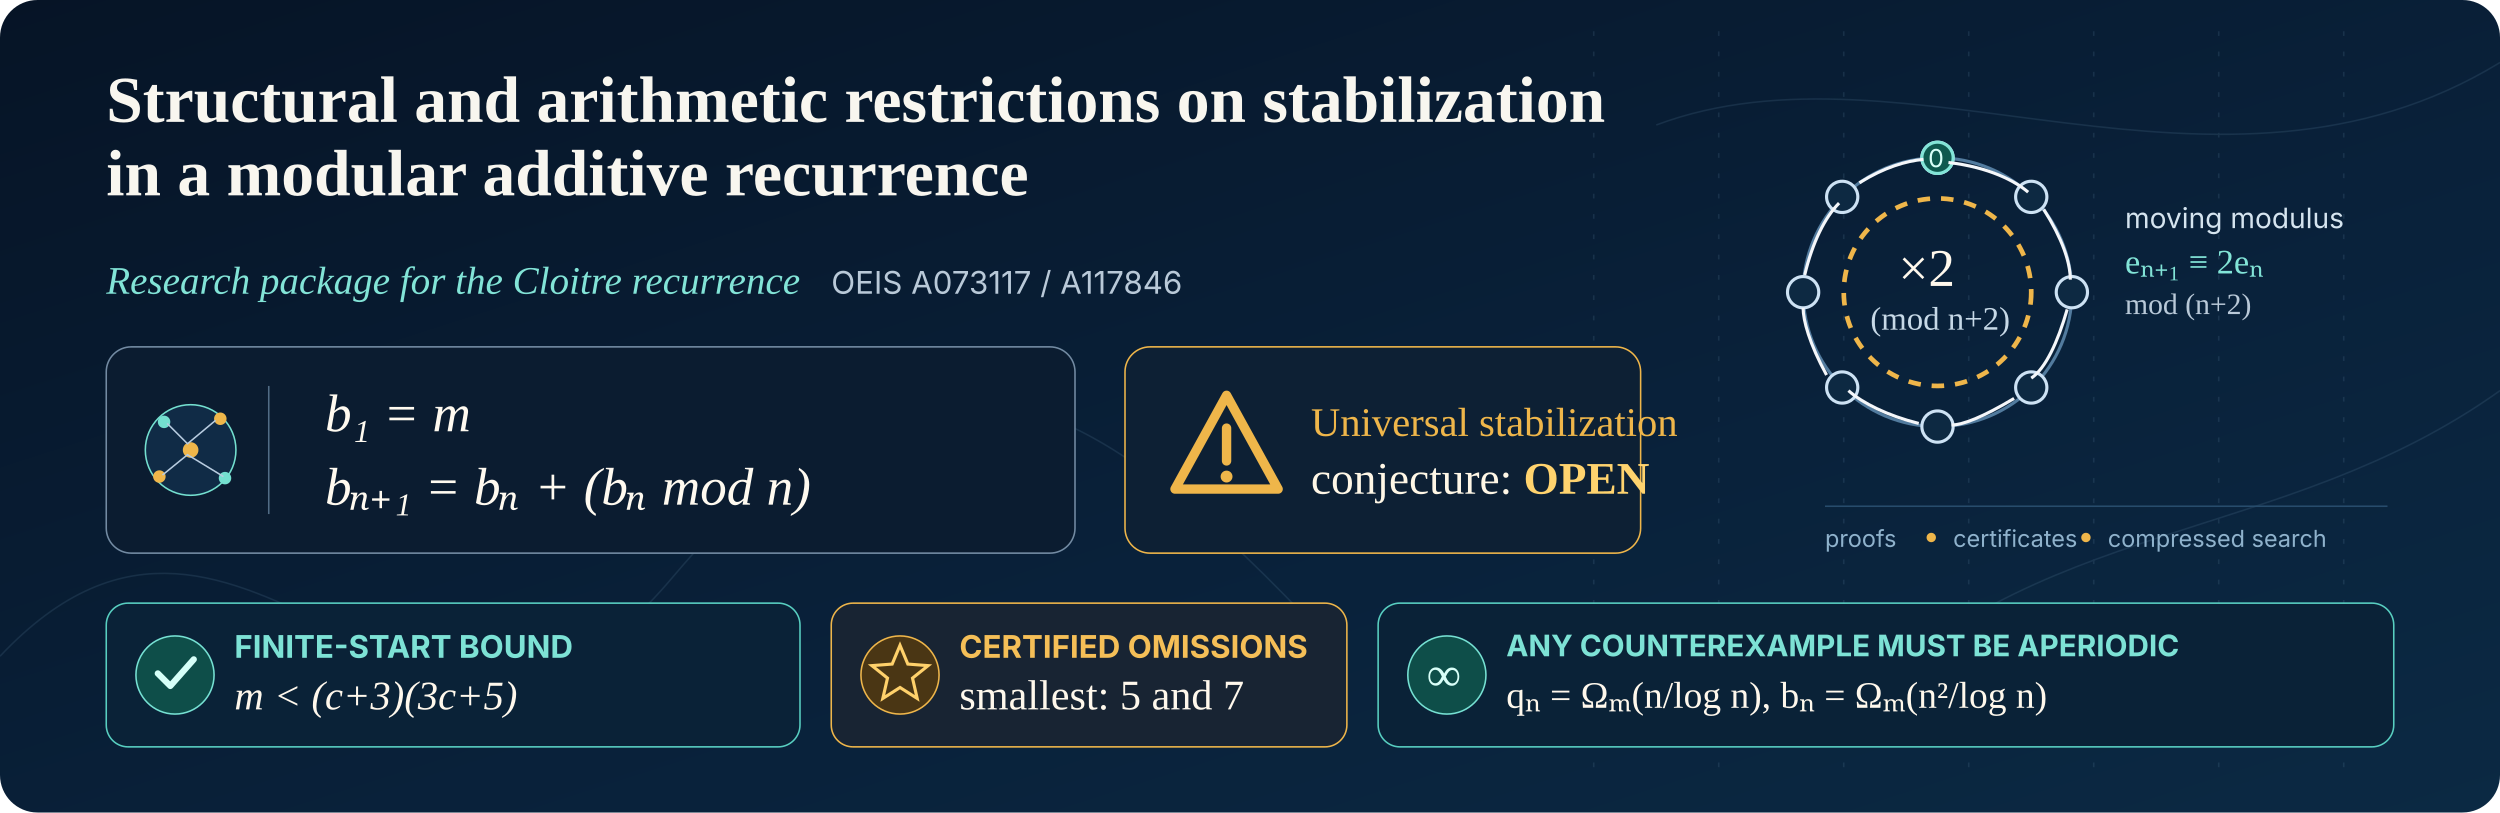
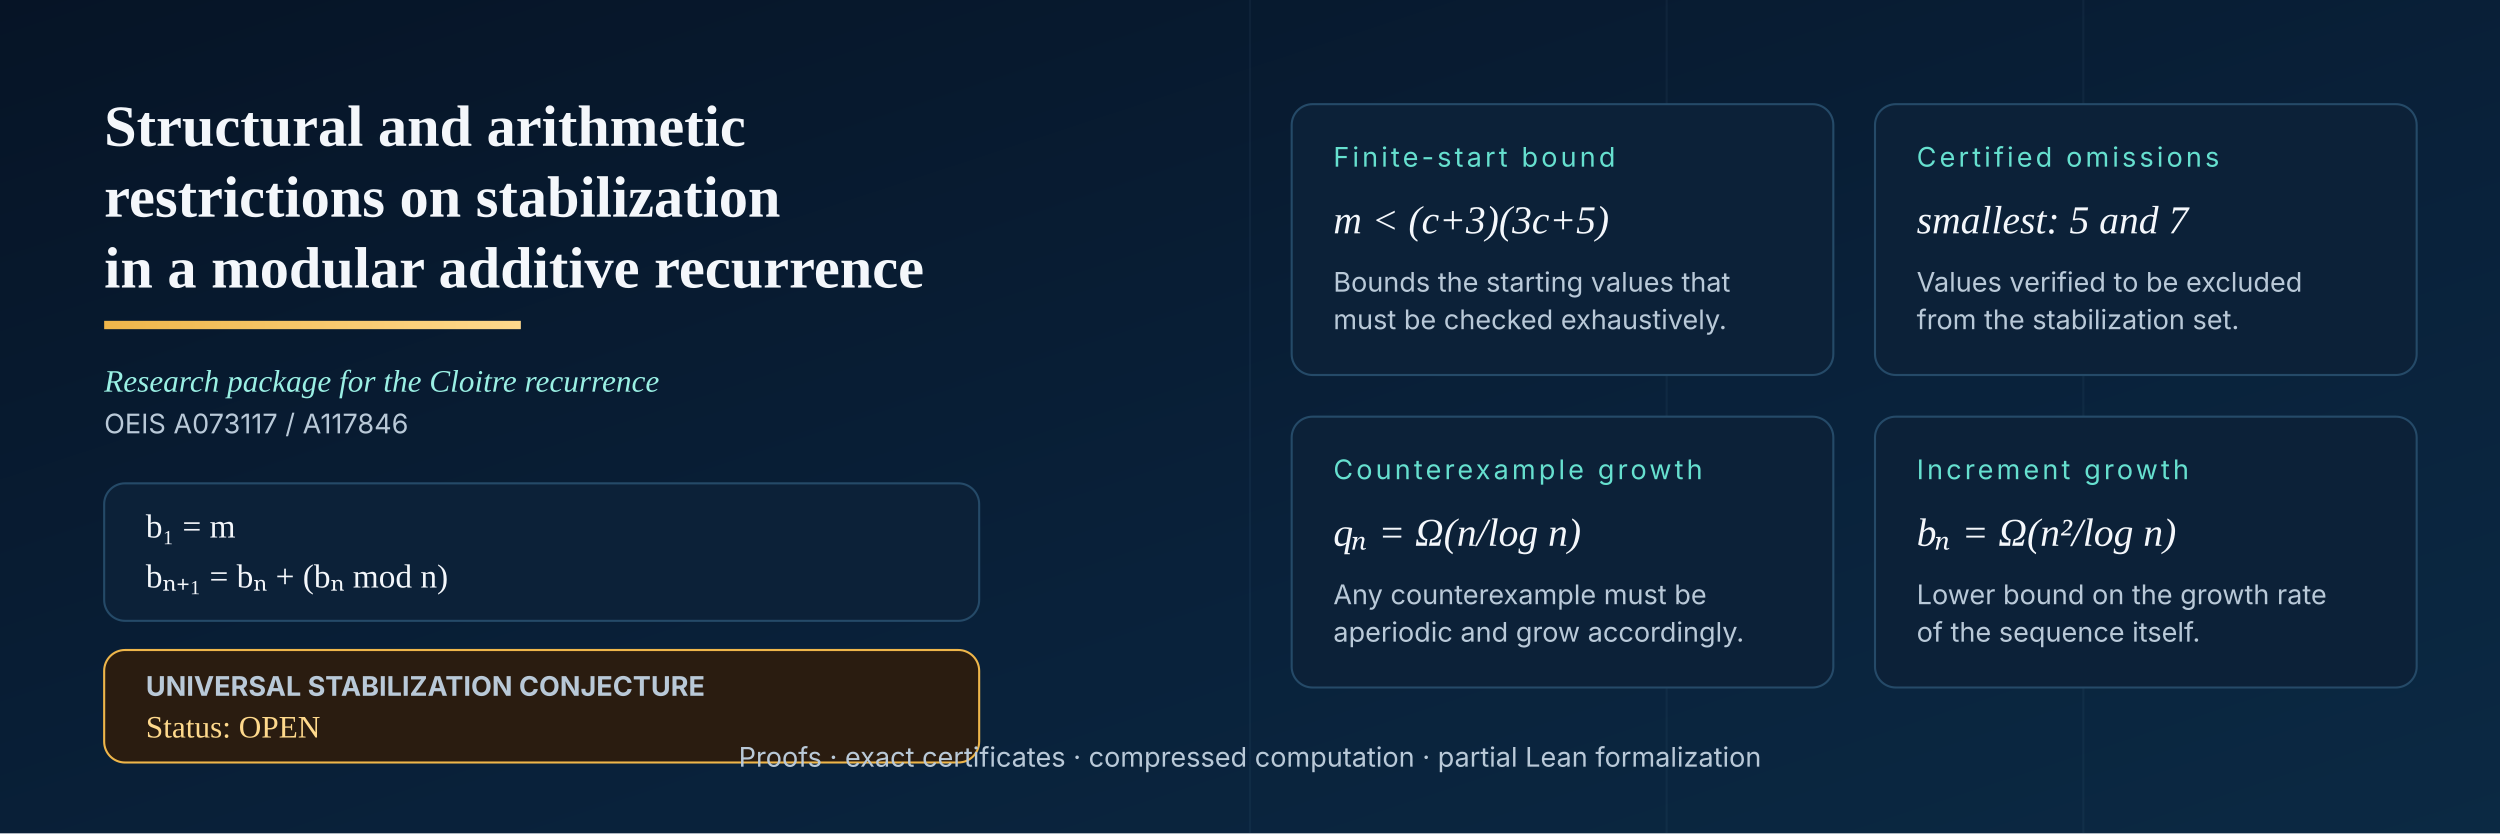
- <svg xmlns="http://www.w3.org/2000/svg" width="1600" height="520" viewBox="0 0 1600 520" role="img" aria-labelledby="title desc">
+ <svg xmlns="http://www.w3.org/2000/svg" width="1200" height="400" viewBox="0 0 1200 400" role="img" aria-labelledby="title desc">
  <defs>
    <linearGradient id="bg" x1="0" y1="0" x2="1" y2="1">
      <stop offset="0" stop-color="#061426" />
      <stop offset="0.58" stop-color="#09213a" />
      <stop offset="1" stop-color="#0b2943" />
    </linearGradient>
    <linearGradient id="gold" x1="0" y1="0" x2="1" y2="0">
      <stop offset="0" stop-color="#efb64a" />
      <stop offset="1" stop-color="#ffd98c" />
    </linearGradient>
    <linearGradient id="teal" x1="0" y1="0" x2="1" y2="0">
      <stop offset="0" stop-color="#66e0cf" />
      <stop offset="1" stop-color="#9af0e4" />
    </linearGradient>
-     <filter id="glow" x="-30%" y="-30%" width="160%" height="160%">
-       <feGaussianBlur stdDeviation="5" result="b" />
-       <feMerge>
-         <feMergeNode in="b" />
-         <feMergeNode in="SourceGraphic" />
-       </feMerge>
-     </filter>
    <style>
      .serif{font-family:Georgia,'Times New Roman',serif}
      .sans{font-family:Inter,Segoe UI,Arial,sans-serif}
      .muted{fill:#b9c9d8}
-       .small{font-size:18px}
-       .tiny{font-size:15px}
+       .label{font-family:Inter,Segoe UI,Arial,sans-serif;font-size:13px;letter-spacing:1.5px;text-transform:uppercase;fill:#66e0cf}
+       .note{font-family:Inter,Segoe UI,Arial,sans-serif;font-size:13px;fill:#b9c9d8}
+       .result{font-family:Georgia,'Times New Roman',serif;font-style:italic;font-size:19px;fill:#f4f7fb}
    </style>
  </defs>
-   <rect width="1600" height="520" rx="24" fill="url(#bg)" />
-   <g opacity=".14" stroke="#79a7c8" fill="none">
-     <path d="M0 420 C160 250 270 560 430 370 S700 250 850 410" />
-     <path d="M1060 80 C1220 20 1420 150 1600 40" />
-     <path d="M1180 460 C1300 330 1460 350 1600 250" />
-     <g stroke-dasharray="3 10">
-       <path d="M1020 20V500M1100 20V500M1180 20V500M1260 20V500M1340 20V500M1420 20V500M1500 20V500" />
-     </g>
+   <rect width="1200" height="400" fill="url(#bg)" />
+   <g opacity="0.06" stroke="#79a7c8">
+     <line x1="600" y1="0" x2="600" y2="400" />
+     <line x1="800" y1="0" x2="800" y2="400" />
+     <line x1="1000" y1="0" x2="1000" y2="400" />
  </g>
-   <text x="68" y="78" class="serif" fill="#f8f6ef" font-size="42" font-weight="700">Structural and arithmetic restrictions on stabilization</text>
-   <text x="68" y="125" class="serif" fill="#f8f6ef" font-size="42" font-weight="700">in a modular additive recurrence</text>
-   <line x1="68" y1="151" x2="1045" y2="151" stroke="url(#gold)" stroke-width="2" />
-   <text x="68" y="188" class="serif" fill="#82e4d7" font-size="25" font-style="italic">Research package for the Cloitre recurrence</text>
-   <text x="532" y="188" class="sans muted" font-size="20">OEIS A073117 / A117846</text>
-   <g transform="translate(68 222)">
-     <rect width="620" height="132" rx="16" fill="#0b1c30" stroke="#738ba3" />
-     <circle cx="54" cy="66" r="29" fill="#102b46" stroke="#74e0d0" />
-     <circle cx="54" cy="66" r="5" fill="#efb64a" />
-     <circle cx="37" cy="48" r="4" fill="#74e0d0" />
-     <circle cx="73" cy="46" r="4" fill="#efb64a" />
-     <circle cx="34" cy="83" r="4" fill="#efb64a" />
-     <circle cx="76" cy="84" r="4" fill="#74e0d0" />
-     <path d="M39 49L52 62L70 47M36 82L52 69L75 83" stroke="#b8cce0" fill="none" />
-     <line x1="104" y1="25" x2="104" y2="107" stroke="#516c86" />
-     <text x="140" y="54" class="serif" fill="#fffaf0" font-size="34" font-style="italic">b₁ = m</text>
-     <text x="140" y="101" class="serif" fill="#fffaf0" font-size="34" font-style="italic">bₙ₊₁ = bₙ + (bₙ mod n)</text>
+   <text x="50" y="70" class="serif" font-size="28" font-weight="bold" fill="#f4f7fb">Structural and arithmetic</text>
+   <text x="50" y="104" class="serif" font-size="28" font-weight="bold" fill="#f4f7fb">restrictions on stabilization</text>
+   <text x="50" y="138" class="serif" font-size="28" font-weight="bold" fill="#f4f7fb">in a modular additive recurrence</text>
+   <rect x="50" y="154" width="200" height="4" fill="url(#gold)" />
+   <text x="50" y="188" class="serif" font-size="15" font-style="italic" fill="#9af0e4">Research package for the Cloitre recurrence</text>
+   <text x="50" y="208" class="note">OEIS A073117 / A117846</text>
+   <rect x="50" y="232" width="420" height="66" rx="10" fill="#0c2138" stroke="#254a68" />
+   <text x="70" y="258" class="serif" font-size="16" fill="#f4f7fb">b₁ = m</text>
+   <text x="70" y="282" class="serif" font-size="16" fill="#f4f7fb">bₙ₊₁ = bₙ + (bₙ mod n)</text>
+   <rect x="50" y="312" width="420" height="54" rx="10" fill="#2a1c10" stroke="#efb64a" />
+   <text x="70" y="334" class="note" fill="#efb64a" font-weight="bold">UNIVERSAL STABILIZATION CONJECTURE</text>
+   <text x="70" y="354" class="serif" font-size="15" fill="#ffd98c">Status: OPEN</text>
+   <g>
+     <rect x="620" y="50" width="260" height="130" rx="10" fill="#0c2138" stroke="#254a68" />
+     <text x="640" y="80" class="label">Finite-start bound</text>
+     <text x="640" y="112" class="result">m &lt; (c+3)(3c+5)</text>
+     <text x="640" y="140" class="note">Bounds the starting values that</text>
+     <text x="640" y="158" class="note">must be checked exhaustively.</text>
  </g>
-   <g transform="translate(720 222)">
-     <rect width="330" height="132" rx="16" fill="#0d2034" stroke="#efb64a" />
-     <path d="M32 91L65 31L98 91Z" fill="none" stroke="#efb64a" stroke-width="6" stroke-linejoin="round" />
-     <line x1="65" y1="52" x2="65" y2="73" stroke="#efb64a" stroke-width="6" stroke-linecap="round" />
-     <circle cx="65" cy="83" r="3.8" fill="#efb64a" />
-     <text x="119" y="57" class="serif" fill="#efb64a" font-size="26">Universal stabilization</text>
-     <text x="119" y="94" class="serif" fill="#fff7e6" font-size="29">conjecture: <tspan fill="#ffd36e" font-weight="700">OPEN</tspan>
-     </text>
+   <g>
+     <rect x="900" y="50" width="260" height="130" rx="10" fill="#0c2138" stroke="#254a68" />
+     <text x="920" y="80" class="label">Certified omissions</text>
+     <text x="920" y="112" class="result">smallest: 5 and 7</text>
+     <text x="920" y="140" class="note">Values verified to be excluded</text>
+     <text x="920" y="158" class="note">from the stabilization set.</text>
  </g>
-   <g transform="translate(1115 62)">
-     <circle cx="125" cy="125" r="86" fill="none" stroke="#527b9e" stroke-width="2" />
-     <circle cx="125" cy="125" r="60" fill="none" stroke="#efb64a" stroke-width="3" stroke-dasharray="8 7" />
-     <g fill="#0d2942" stroke="#cde2f4" stroke-width="2">
-       <circle cx="125" cy="39" r="10" />
-       <circle cx="185" cy="64" r="10" />
-       <circle cx="211" cy="125" r="10" />
-       <circle cx="185" cy="186" r="10" />
-       <circle cx="125" cy="211" r="10" />
-       <circle cx="64" cy="186" r="10" />
-       <circle cx="39" cy="125" r="10" />
-       <circle cx="64" cy="64" r="10" />
-     </g>
-     <circle cx="125" cy="39" r="10" fill="#0e594f" stroke="#82e4d7" stroke-width="2" />
-     <text x="119" y="45" class="sans" fill="#d8fff8" font-size="16">0</text>
-     <path d="M132 42C158 45 175 54 183 61M193 72C205 91 210 106 210 117M208 136C202 157 194 174 185 180M174 193C154 205 141 210 134 210M113 209C93 204 77 196 68 188M54 178C43 158 39 143 39 135M40 114C45 93 53 77 62 68M75 55C91 45 105 41 116 40" fill="none" stroke="#f5f7fa" stroke-width="2" />
-     <text x="100" y="121" class="serif" fill="#fff8ec" font-size="34">×2</text>
-     <text x="82" y="149" class="serif" fill="#c7d9e7" font-size="21">(mod n+2)</text>
-     <text x="245" y="84" class="sans" fill="#d5e4ef" font-size="18">moving modulus</text>
-     <text x="245" y="113" class="serif" fill="#82e4d7" font-size="22">eₙ₊₁ ≡ 2eₙ</text>
-     <text x="245" y="139" class="serif" fill="#b9c9d8" font-size="19">mod (n+2)</text>
+   <g>
+     <rect x="620" y="200" width="260" height="130" rx="10" fill="#0c2138" stroke="#254a68" />
+     <text x="640" y="230" class="label">Counterexample growth</text>
+     <text x="640" y="262" class="result">qₙ = Ω(n/log n)</text>
+     <text x="640" y="290" class="note">Any counterexample must be</text>
+     <text x="640" y="308" class="note">aperiodic and grow accordingly.</text>
  </g>
-   <g transform="translate(68 386)">
-     <rect width="444" height="92" rx="14" fill="#0a2237" stroke="#58cfc1" />
-     <circle cx="44" cy="46" r="25" fill="#0e4e49" stroke="#76e1d3" />
-     <path d="M33 45L41 53L56 36" stroke="#d6fff8" stroke-width="4" fill="none" stroke-linecap="round" stroke-linejoin="round" />
-     <text x="82" y="35" class="sans" fill="#7de2d5" font-size="20" font-weight="700">FINITE-START BOUND</text>
-     <text x="82" y="68" class="serif" fill="#fff8ec" font-size="26" font-style="italic">m &lt; (c+3)(3c+5)</text>
+   <g>
+     <rect x="900" y="200" width="260" height="130" rx="10" fill="#0c2138" stroke="#254a68" />
+     <text x="920" y="230" class="label">Increment growth</text>
+     <text x="920" y="262" class="result">bₙ = Ω(n²/log n)</text>
+     <text x="920" y="290" class="note">Lower bound on the growth rate</text>
+     <text x="920" y="308" class="note">of the sequence itself.</text>
  </g>
-   <g transform="translate(532 386)">
-     <rect width="330" height="92" rx="14" fill="#182433" stroke="#efb64a" />
-     <circle cx="44" cy="46" r="25" fill="#4a3614" stroke="#efb64a" />
-     <path d="M44 27L49 39L62 40L52 48L55 61L44 54L33 61L36 48L26 40L39 39Z" fill="none" stroke="#ffd16b" stroke-width="2" />
-     <text x="82" y="35" class="sans" fill="#f5bf57" font-size="20" font-weight="700">CERTIFIED OMISSIONS</text>
-     <text x="82" y="68" class="serif" fill="#fff8ec" font-size="27">smallest: 5 and 7</text>
-   </g>
-   <g transform="translate(882 386)">
-     <rect width="650" height="92" rx="14" fill="#0a2237" stroke="#58cfc1" />
-     <circle cx="44" cy="46" r="25" fill="#0e4e49" stroke="#76e1d3" />
-     <text x="31" y="56" class="serif" fill="#d9fff8" font-size="31">∞</text>
-     <text x="82" y="34" class="sans" fill="#7de2d5" font-size="19" font-weight="700">ANY COUNTEREXAMPLE MUST BE APERIODIC</text>
-     <text x="82" y="67" class="serif" fill="#fff8ec" font-size="24">qₙ = Ωₘ(n/log n),  bₙ = Ωₘ(n²/log n)</text>
-   </g>
-   <g transform="translate(1168 324)">
-     <path d="M0 0H360" stroke="#274c6c" />
-     <text x="0" y="26" class="sans tiny" fill="#8fb2cc">proofs</text>
-     <circle cx="68" cy="20" r="3" fill="#efb64a" />
-     <text x="82" y="26" class="sans tiny" fill="#8fb2cc">certificates</text>
-     <circle cx="167" cy="20" r="3" fill="#efb64a" />
-     <text x="181" y="26" class="sans tiny" fill="#8fb2cc">compressed search</text>
-   </g>
+   <text x="600" y="368" text-anchor="middle" class="note">Proofs · exact certificates · compressed computation · partial Lean formalization</text>
</svg>
